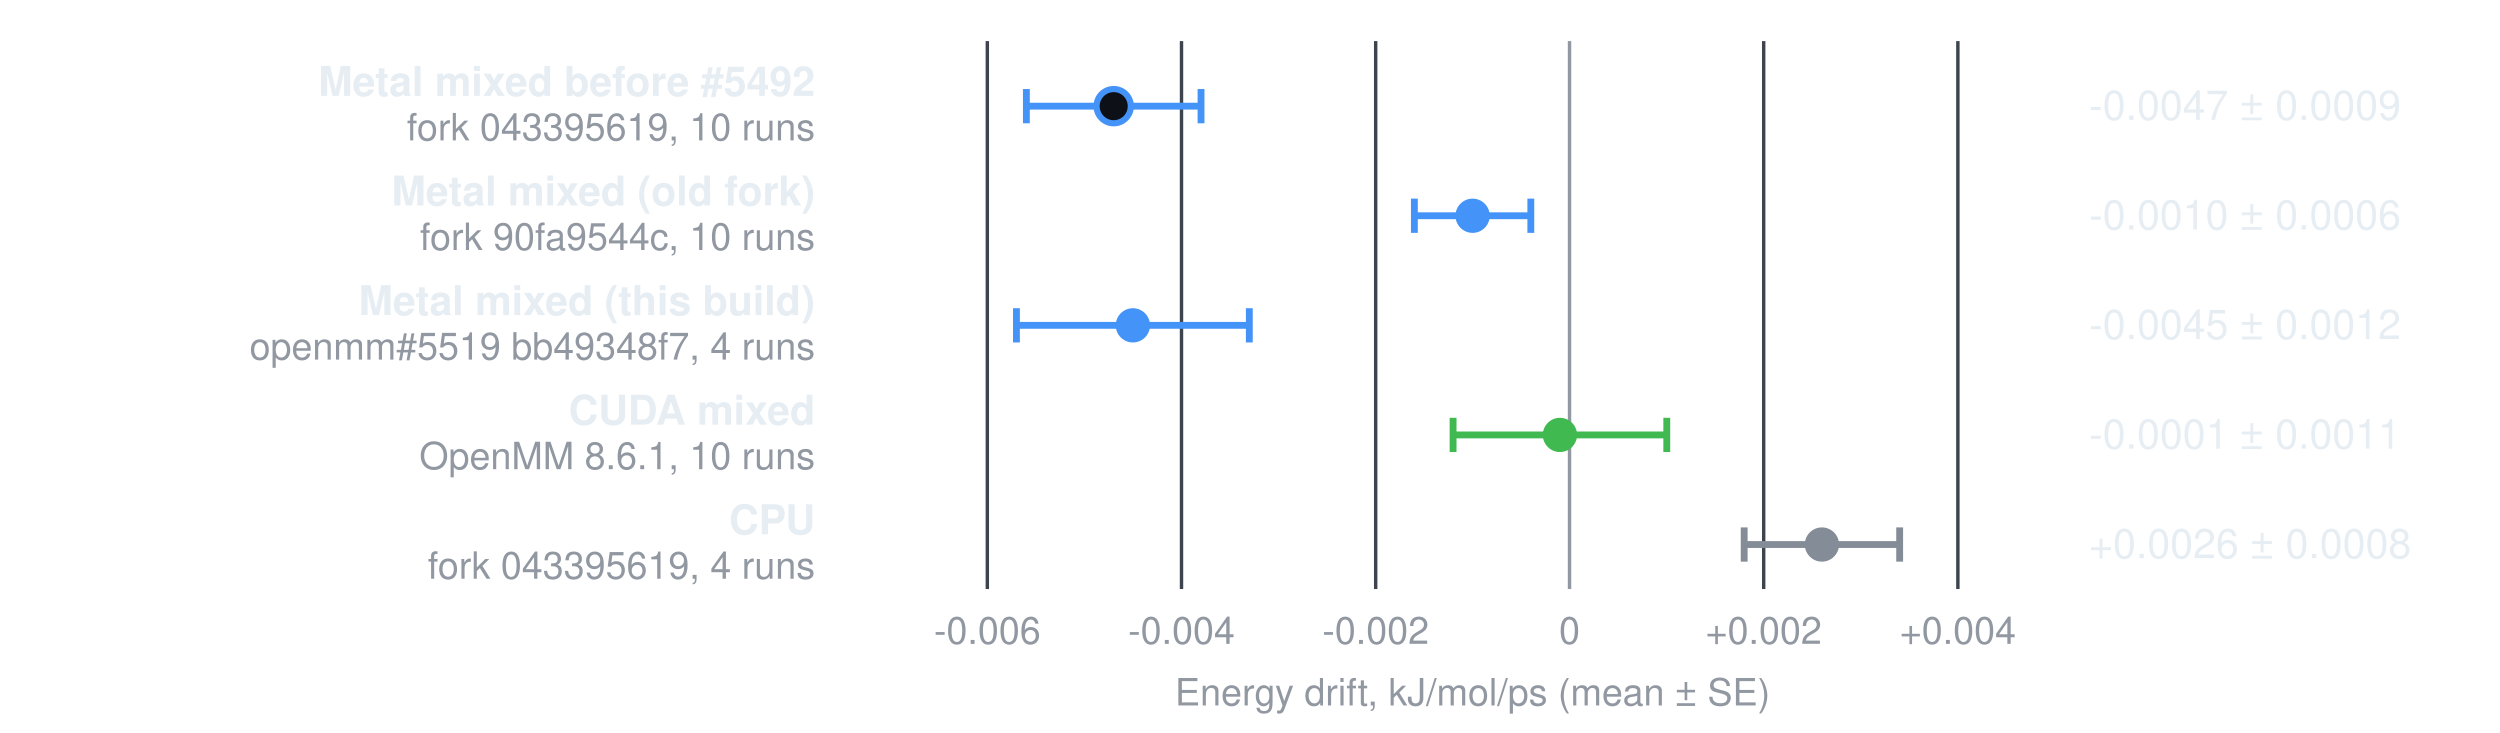
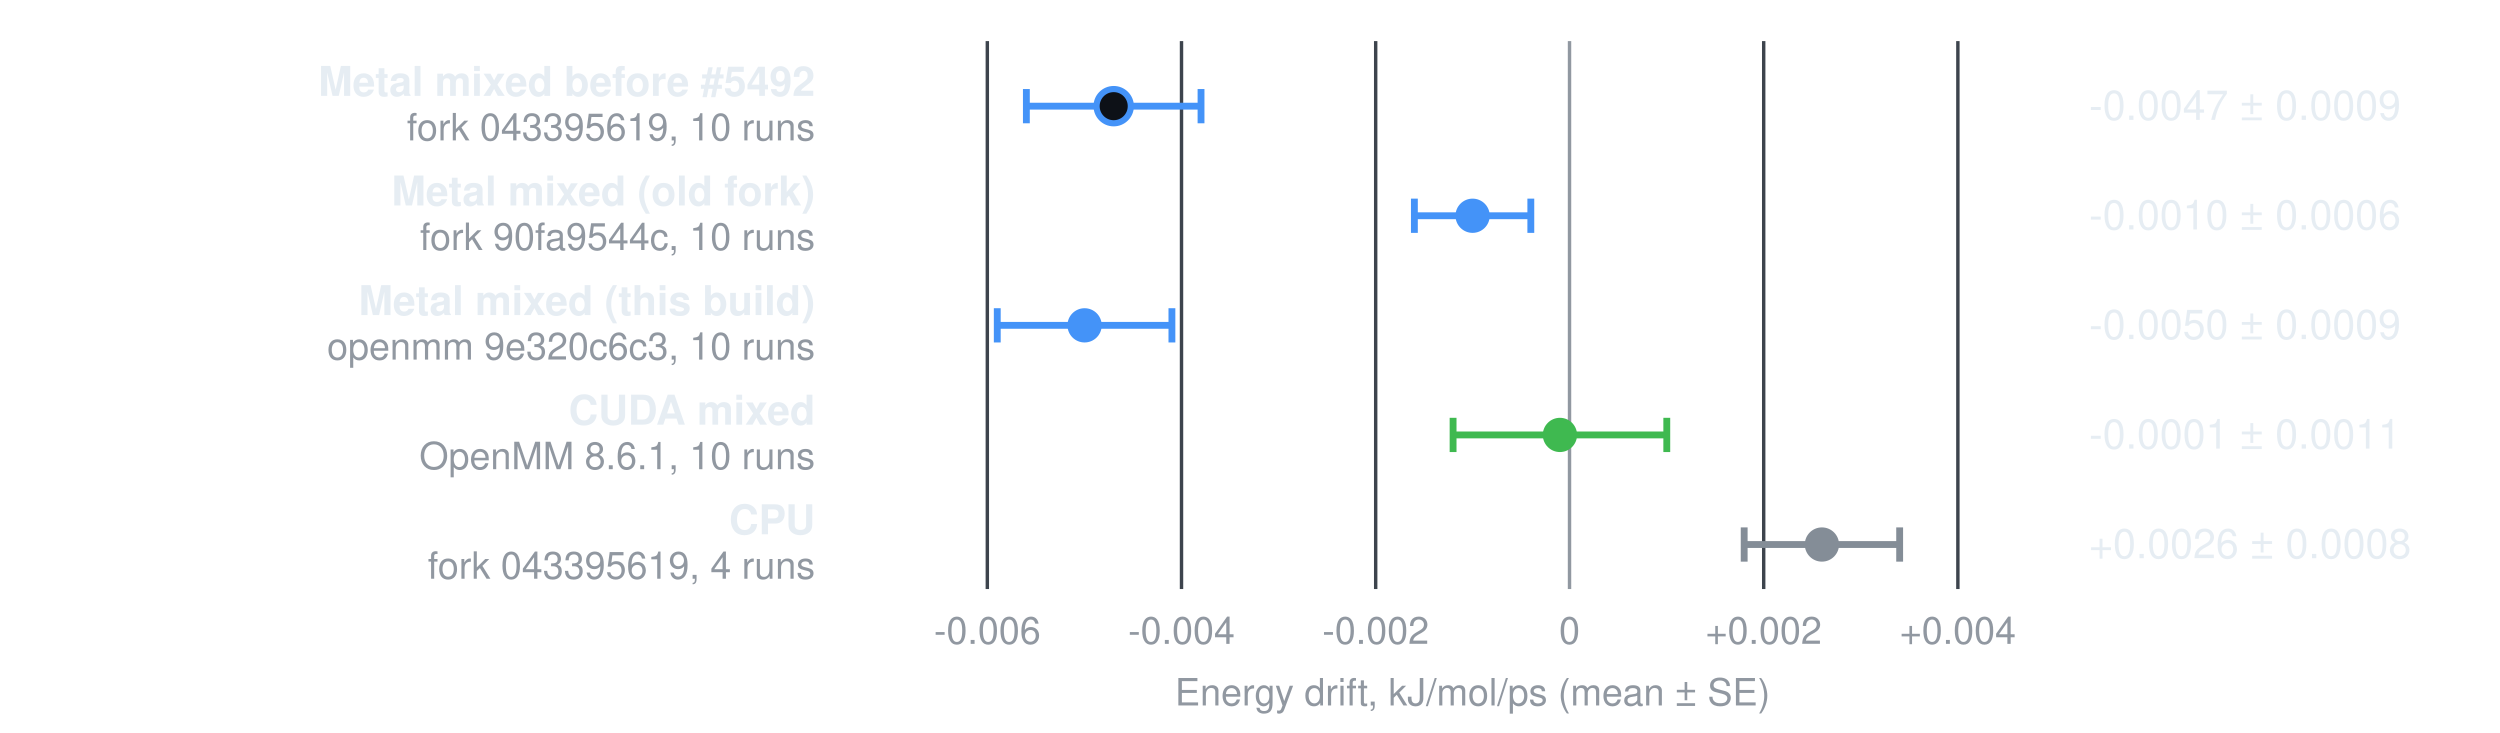
<svg xmlns="http://www.w3.org/2000/svg" width="730" height="214" viewBox="0 0 730 214" role="img" aria-label="Energy drift of DHFR in NVE, Metal on the old fork before and after #5492, Metal on this build, CUDA mixed and CPU" font-family="-apple-system, BlinkMacSystemFont, 'Segoe UI', Helvetica, Arial, sans-serif">
  <line x1="288.3" y1="12.0" x2="288.3" y2="172.0" stroke="#3d444d" stroke-width="1.0" />
  <text x="288.3" y="188.0" font-size="11" fill="#9198a1" text-anchor="middle" font-weight="normal">-0.006</text>
  <line x1="345.0" y1="12.0" x2="345.0" y2="172.0" stroke="#3d444d" stroke-width="1.0" />
  <text x="345.0" y="188.0" font-size="11" fill="#9198a1" text-anchor="middle" font-weight="normal">-0.004</text>
  <line x1="401.7" y1="12.0" x2="401.7" y2="172.0" stroke="#3d444d" stroke-width="1.0" />
  <text x="401.7" y="188.0" font-size="11" fill="#9198a1" text-anchor="middle" font-weight="normal">-0.002</text>
  <line x1="458.3" y1="12.0" x2="458.3" y2="172.0" stroke="#9198a1" stroke-width="1.0" />
  <text x="458.3" y="188.0" font-size="11" fill="#9198a1" text-anchor="middle" font-weight="normal">0</text>
  <line x1="515.0" y1="12.0" x2="515.0" y2="172.0" stroke="#3d444d" stroke-width="1.0" />
  <text x="515.0" y="188.0" font-size="11" fill="#9198a1" text-anchor="middle" font-weight="normal">+0.002</text>
  <line x1="571.7" y1="12.0" x2="571.7" y2="172.0" stroke="#3d444d" stroke-width="1.0" />
  <text x="571.7" y="188.0" font-size="11" fill="#9198a1" text-anchor="middle" font-weight="normal">+0.004</text>
  <text x="430.0" y="206.0" font-size="11" fill="#9198a1" text-anchor="middle" font-weight="normal">Energy drift, kJ/mol/ps (mean ± SE)</text>
  <text x="238.0" y="28.0" font-size="12" fill="#e6edf3" text-anchor="end" font-weight="600">Metal mixed before #5492</text>
  <text x="238.0" y="41.0" font-size="11" fill="#9198a1" text-anchor="end" font-weight="normal">fork 043395619, 10 runs</text>
  <line x1="299.7" y1="31.0" x2="350.7" y2="31.0" stroke="#4493f8" stroke-width="2.0" />
  <line x1="299.7" y1="26.0" x2="299.7" y2="36.0" stroke="#4493f8" stroke-width="2.0" />
  <line x1="350.7" y1="26.0" x2="350.7" y2="36.0" stroke="#4493f8" stroke-width="2.0" />
  <circle cx="325.2" cy="31.0" r="5" fill="#0d1117" stroke="#4493f8" stroke-width="1.8" />
  <text x="610.0" y="35.0" font-size="12" fill="#e6edf3" text-anchor="start" font-weight="normal">-0.0047 ± 0.0009</text>
  <text x="238.0" y="60.0" font-size="12" fill="#e6edf3" text-anchor="end" font-weight="600">Metal mixed (old fork)</text>
  <text x="238.0" y="73.0" font-size="11" fill="#9198a1" text-anchor="end" font-weight="normal">fork 90fa9544c, 10 runs</text>
  <line x1="413.0" y1="63.0" x2="447.0" y2="63.0" stroke="#4493f8" stroke-width="2.0" />
  <line x1="413.0" y1="58.0" x2="413.0" y2="68.0" stroke="#4493f8" stroke-width="2.0" />
  <line x1="447.0" y1="58.0" x2="447.0" y2="68.0" stroke="#4493f8" stroke-width="2.0" />
  <circle cx="430.0" cy="63.0" r="5" fill="#4493f8" />
  <text x="610.0" y="67.0" font-size="12" fill="#e6edf3" text-anchor="start" font-weight="normal">-0.0010 ± 0.0006</text>
  <text x="238.0" y="92.0" font-size="12" fill="#e6edf3" text-anchor="end" font-weight="600">Metal mixed (this build)</text>
-   <text x="238.0" y="105.0" font-size="11" fill="#9198a1" text-anchor="end" font-weight="normal">openmm#5519 bb49348f7, 4 runs</text>
-   <line x1="296.8" y1="95.0" x2="364.8" y2="95.0" stroke="#4493f8" stroke-width="2.0" />
-   <line x1="296.8" y1="90.0" x2="296.8" y2="100.0" stroke="#4493f8" stroke-width="2.0" />
-   <line x1="364.8" y1="90.0" x2="364.8" y2="100.0" stroke="#4493f8" stroke-width="2.0" />
-   <circle cx="330.8" cy="95.0" r="5" fill="#4493f8" />
-   <text x="610.0" y="99.0" font-size="12" fill="#e6edf3" text-anchor="start" font-weight="normal">-0.0045 ± 0.0012</text>
+   <text x="238.0" y="105.0" font-size="11" fill="#9198a1" text-anchor="end" font-weight="normal">openmm 9e320c6c3, 10 runs</text>
+   <line x1="291.2" y1="95.0" x2="342.2" y2="95.0" stroke="#4493f8" stroke-width="2.0" />
+   <line x1="291.2" y1="90.0" x2="291.2" y2="100.0" stroke="#4493f8" stroke-width="2.0" />
+   <line x1="342.2" y1="90.0" x2="342.2" y2="100.0" stroke="#4493f8" stroke-width="2.0" />
+   <circle cx="316.7" cy="95.0" r="5" fill="#4493f8" />
+   <text x="610.0" y="99.0" font-size="12" fill="#e6edf3" text-anchor="start" font-weight="normal">-0.0050 ± 0.0009</text>
  <text x="238.0" y="124.0" font-size="12" fill="#e6edf3" text-anchor="end" font-weight="600">CUDA mixed</text>
  <text x="238.0" y="137.0" font-size="11" fill="#9198a1" text-anchor="end" font-weight="normal">OpenMM 8.6.1, 10 runs</text>
  <line x1="424.3" y1="127.0" x2="486.7" y2="127.0" stroke="#3fb950" stroke-width="2.0" />
  <line x1="424.3" y1="122.0" x2="424.3" y2="132.0" stroke="#3fb950" stroke-width="2.0" />
  <line x1="486.7" y1="122.0" x2="486.7" y2="132.0" stroke="#3fb950" stroke-width="2.0" />
  <circle cx="455.5" cy="127.0" r="5" fill="#3fb950" />
  <text x="610.0" y="131.0" font-size="12" fill="#e6edf3" text-anchor="start" font-weight="normal">-0.0001 ± 0.0011</text>
  <text x="238.0" y="156.0" font-size="12" fill="#e6edf3" text-anchor="end" font-weight="600">CPU</text>
  <text x="238.0" y="169.0" font-size="11" fill="#9198a1" text-anchor="end" font-weight="normal">fork 043395619, 4 runs</text>
  <line x1="509.3" y1="159.0" x2="554.7" y2="159.0" stroke="#848d97" stroke-width="2.0" />
  <line x1="509.3" y1="154.0" x2="509.3" y2="164.0" stroke="#848d97" stroke-width="2.0" />
  <line x1="554.7" y1="154.0" x2="554.7" y2="164.0" stroke="#848d97" stroke-width="2.0" />
  <circle cx="532.0" cy="159.0" r="5" fill="#848d97" />
  <text x="610.0" y="163.0" font-size="12" fill="#e6edf3" text-anchor="start" font-weight="normal">+0.0026 ± 0.0008</text>
</svg>
